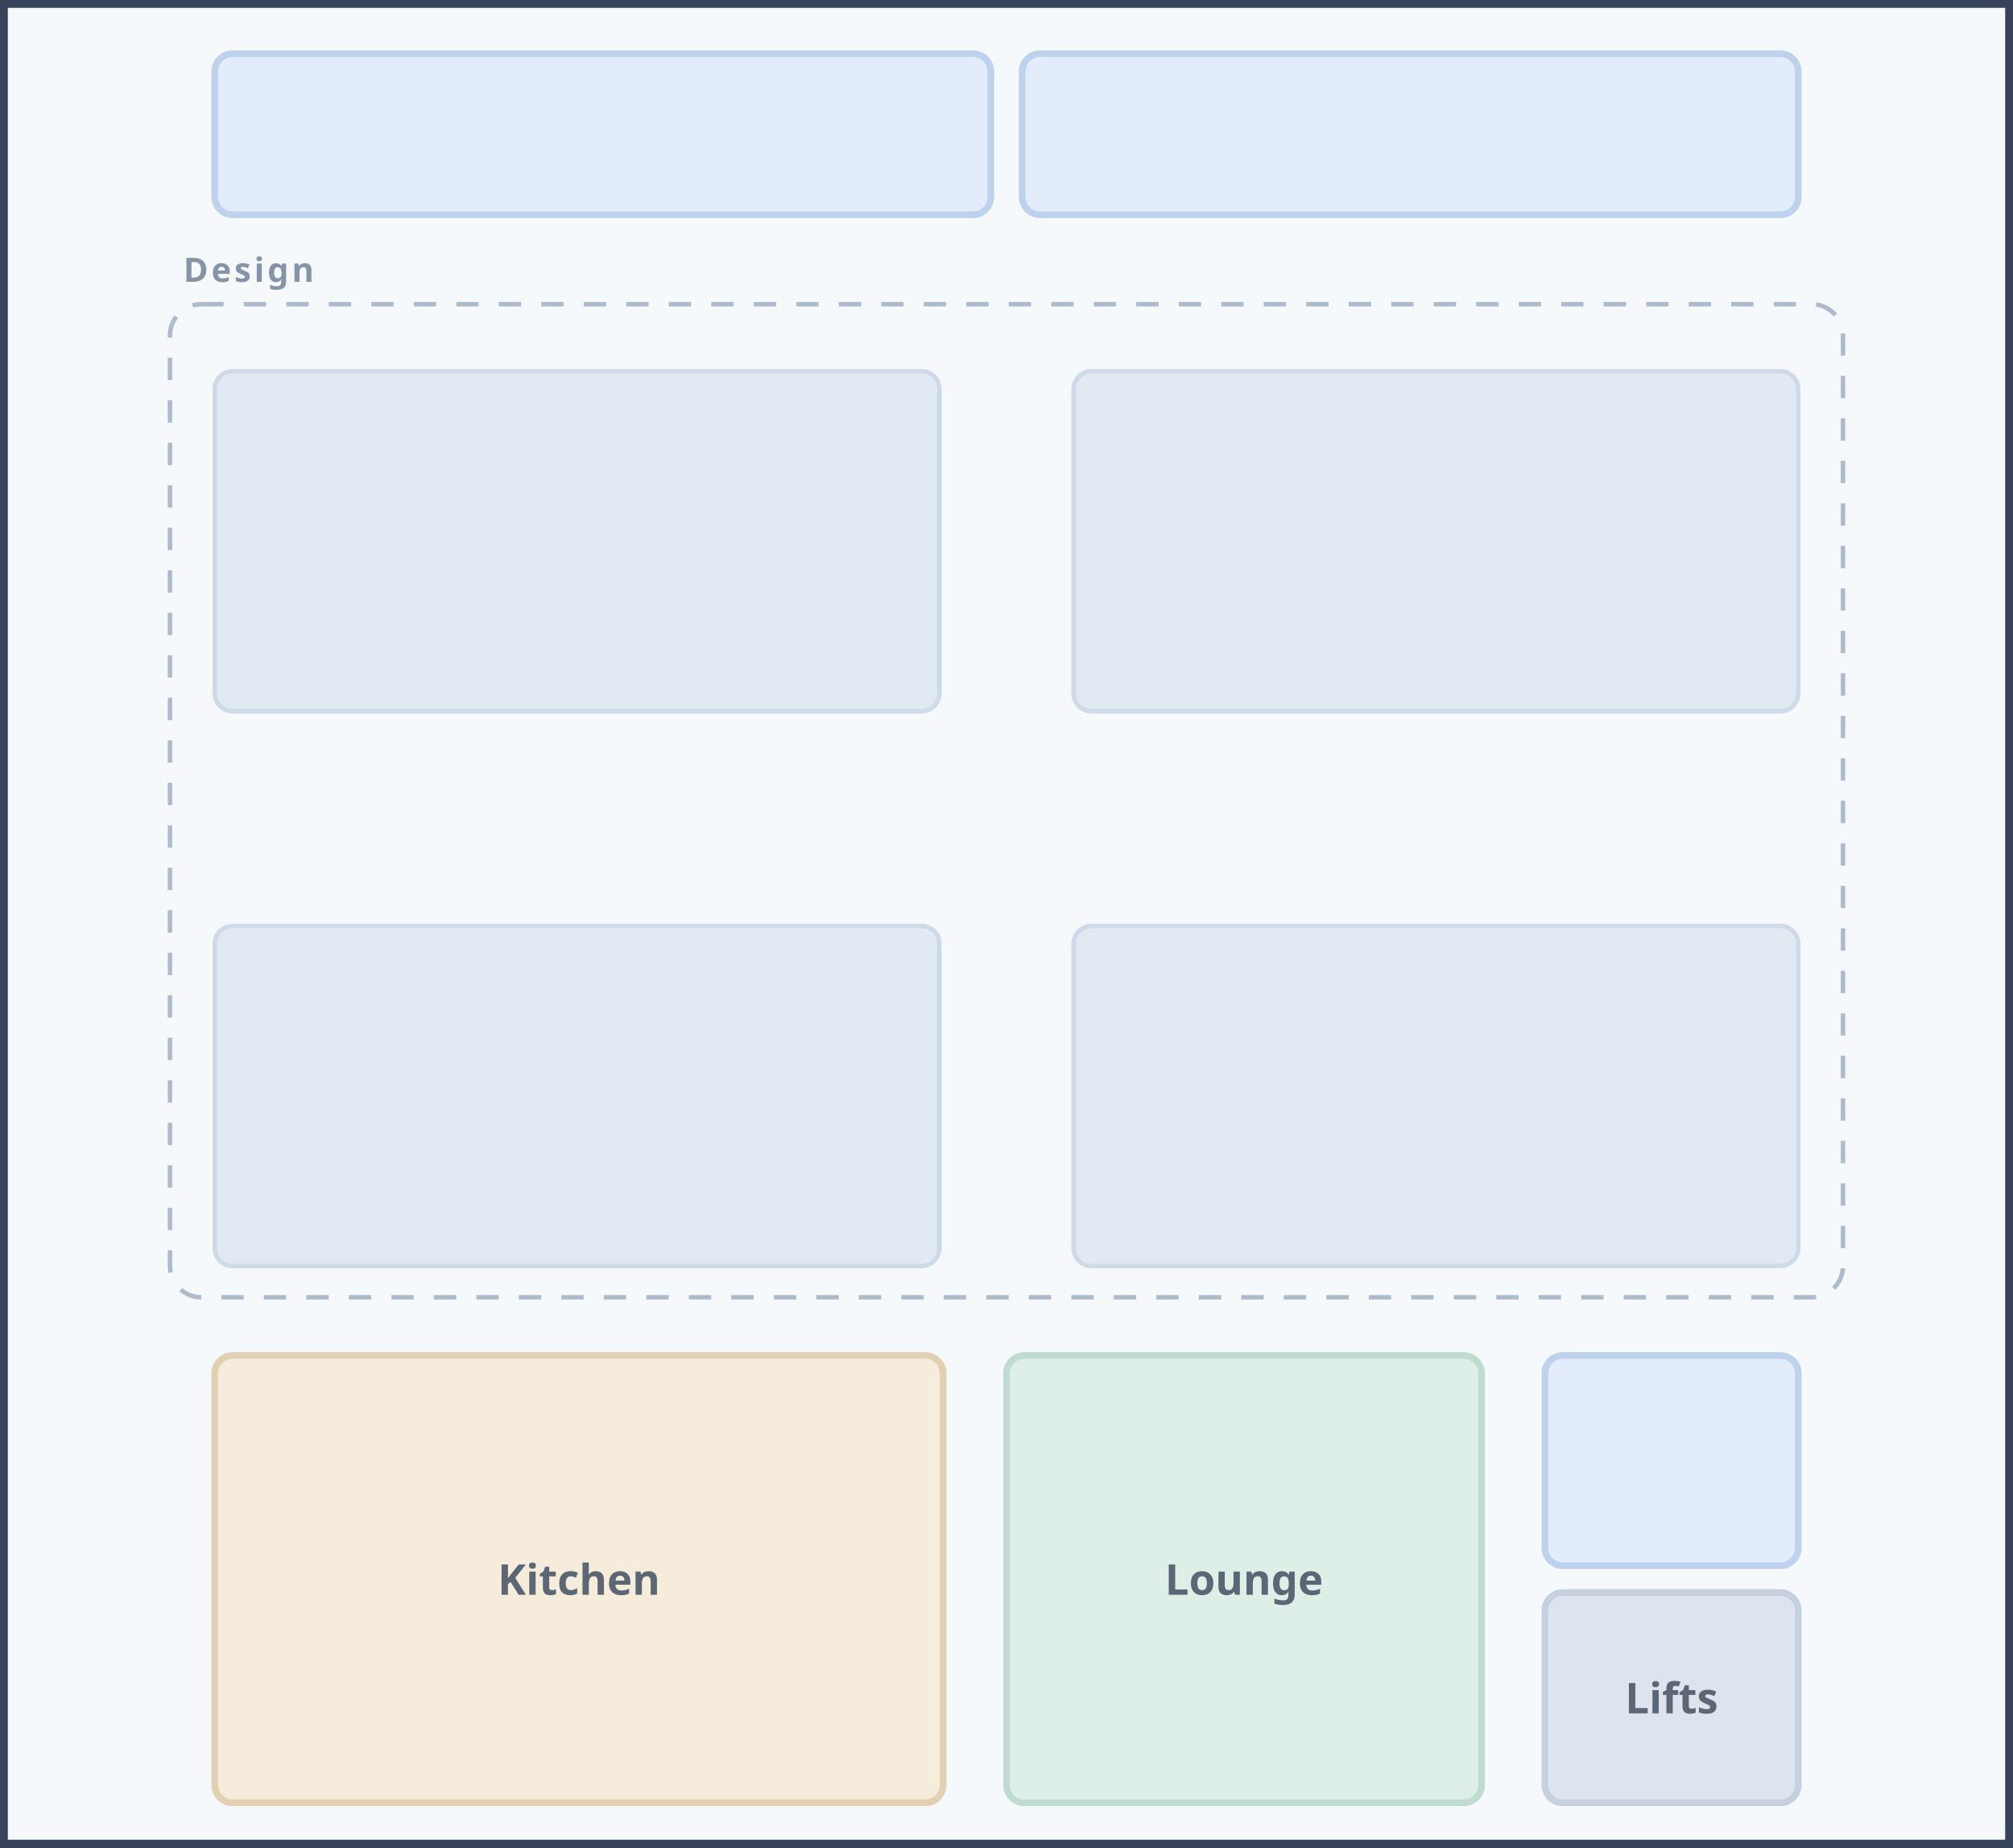
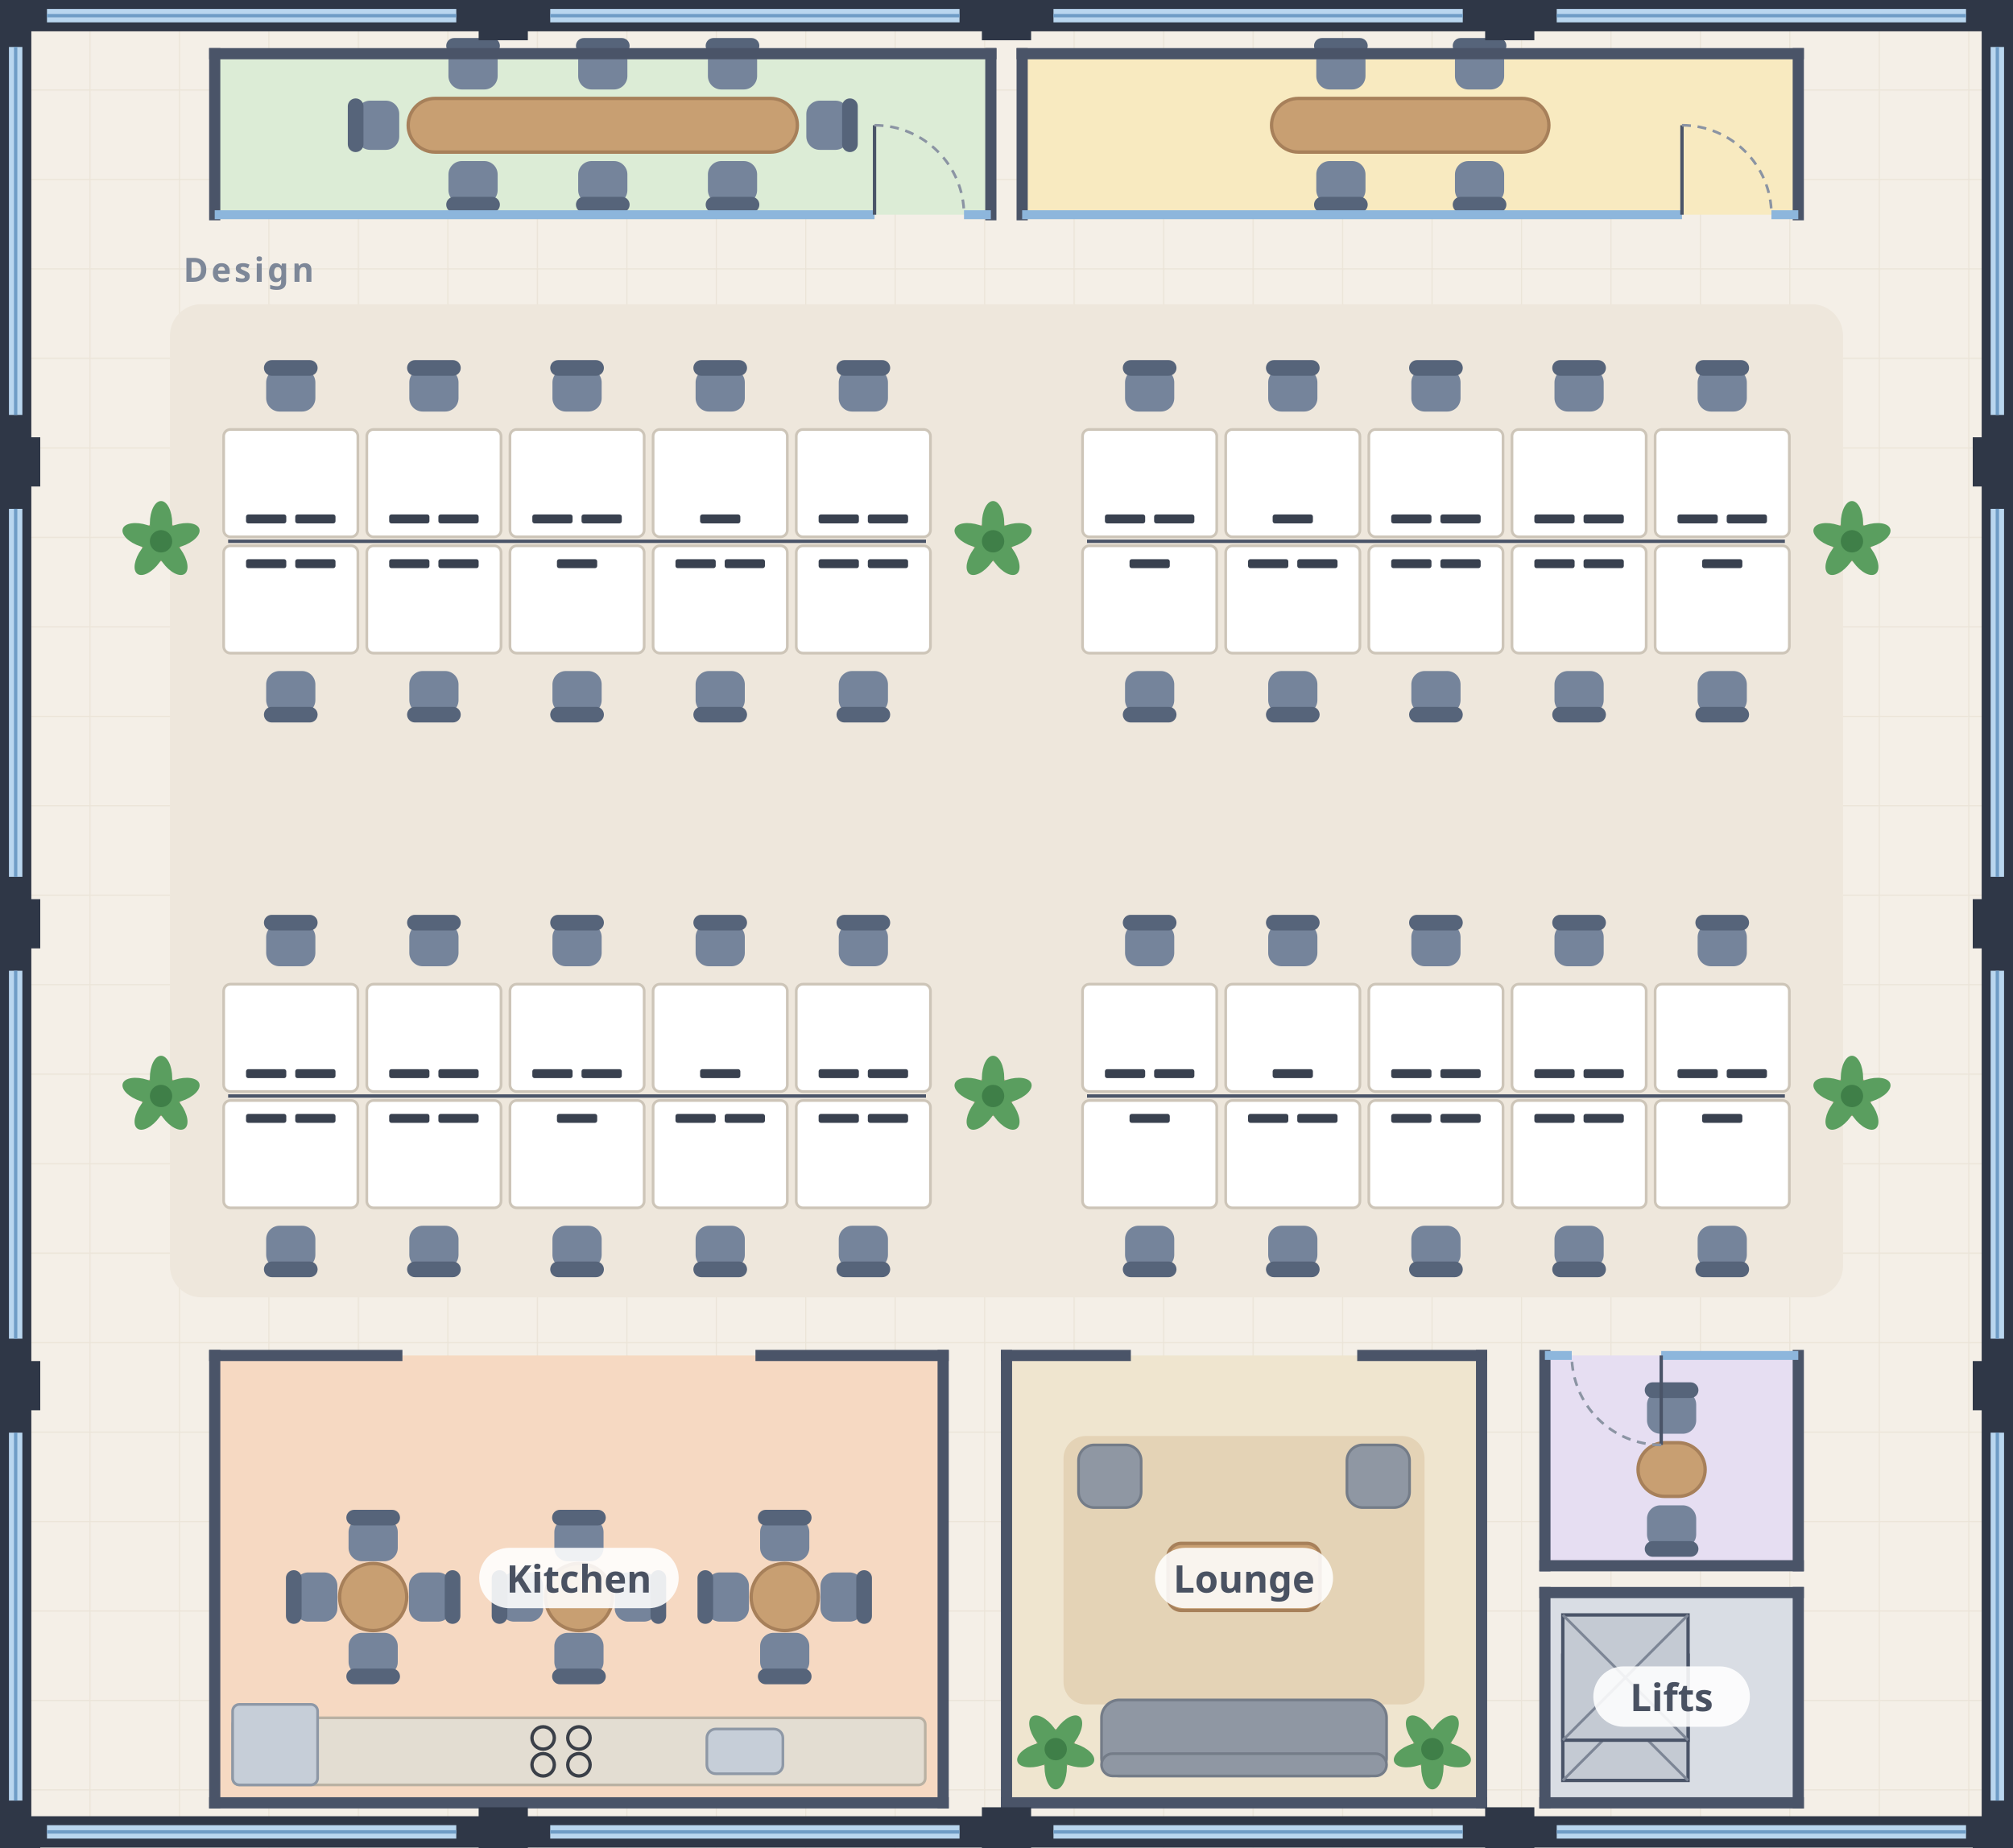
<svg xmlns="http://www.w3.org/2000/svg" viewBox="0 0 900 826" width="900" height="826">
  <style>
-   .slab   { fill: #f6f9fc; }
-   .void   { fill: #e2eaf4; }
-   .wall   { fill: none; stroke: #37435a; stroke-width: 7; stroke-linejoin: round; }
-   .bench  { fill: #e1e9f3; stroke: #cfdae8; stroke-width: 2; }
-   .room   { fill: #e2ecfb; stroke: #bed2ee; stroke-width: 3; }
-   .room--core  { fill: #dde4ee; stroke: #c6d0de; }
-   .room--wc    { fill: #dde4ee; stroke: #c6d0de; }
-   .room--cafe  { fill: #f6ecdb; stroke: #e2d0b3; }
-   .room--collab{ fill: #ddefe7; stroke: #bfdccf; }
-   .room--focus { fill: #e2ecfb; stroke: #bed2ee; }
-   .zone   { fill: none; stroke: #aebbcd; stroke-width: 2; stroke-dasharray: 10 9; }
-   .rlabel { fill: #5c6675; font: 600 19px system-ui, sans-serif; }
-   .zlabel { fill: #8794a8; font: 700 15px system-ui, sans-serif;
+   .slab   { fill: #f4efe7; }
+   .tiles  { fill: none; stroke: #ebe4d8; stroke-width: 1; }
+   .carpet { fill: #eee7dc; }
+   .void   { fill: #dfe6ee; }
+   .rail   { fill: none; stroke: #9fc4e6; stroke-width: 4; }
+   .wall   { fill: none; stroke: #2f3747; stroke-width: 14; stroke-linecap: square; }
+   .glass  { fill: none; stroke: #b9d6ef; stroke-width: 6; }
+   .glass-in { fill: none; stroke: #6f9cc6; stroke-width: 1.5; }
+   .column { fill: #2f3747; }
+   .part   { fill: none; stroke: #4a5468; stroke-width: 5; stroke-linecap: square; }
+   .part-glass { fill: none; stroke: #8db6dc; stroke-width: 4; }
+   .door   { fill: none; stroke: #4a5468; stroke-width: 1.5; }
+   .swing  { fill: none; stroke: #8b94a3; stroke-width: 1.2; stroke-dasharray: 4 3; }
+   .room--meeting    { fill: #f8eac0; }
+   .room--conference { fill: #dcecd6; }
+   .room--focus      { fill: #e6def2; }
+   .room--cafe       { fill: #f6d9c2; }
+   .room--collab     { fill: #efe5cf; }
+   .room--core       { fill: #d9dde4; }
+   .room--wc         { fill: #d5e6f4; }
+   .desktop  { fill: #ffffff; stroke: #cdc5b8; stroke-width: 1.2; }
+   .screen   { fill: #c9c1b3; }
+   .monitor  { fill: #39414f; }
+   .chair    { fill: #75849b; }
+   .chair-back { fill: #56647a; }
+   .table    { fill: #c89f72; stroke: #a7805a; stroke-width: 1.5; }
+   .counter  { fill: #e3ddd2; stroke: #b9b1a3; stroke-width: 1.2; }
+   .appliance{ fill: #c6ced8; stroke: #8e98a6; stroke-width: 1.2; }
+   .hob      { fill: none; stroke: #3a3f48; stroke-width: 1.5; }
+   .sofa     { fill: #8f97a3; stroke: #747c88; stroke-width: 1.2; }
+   .rug      { fill: #e4d3b6; }
+   .lift     { fill: #c4cad3; stroke: #4a5468; stroke-width: 1.5; }
+   .lift-x   { fill: none; stroke: #7d8696; stroke-width: 1.2; }
+   .tread    { fill: none; stroke: #9aa3b1; stroke-width: 1.2; }
+   .fixture  { fill: #ffffff; stroke: #8e98a6; stroke-width: 1.2; }
+   .stall    { fill: none; stroke: #8e98a6; stroke-width: 2; }
+   .leaf     { fill: #5a9e5f; }
+   .leaf-dk  { fill: #3f7f48; }
+   .pot      { fill: #bca88d; }
+   .pill     { fill: #ffffff; fill-opacity: 0.88; }
+   .rlabel { fill: #4a5262; font: 600 17px system-ui, sans-serif; }
+   .zlabel { fill: #7d8798; font: 700 15px system-ui, sans-serif;
            letter-spacing: 1.4px; text-transform: uppercase; }

  @media (prefers-color-scheme: dark) {
-     .slab   { fill: #141a26; }
-     .void   { fill: #0a0e17; }
-     .wall   { stroke: #6d7b92; }
-     .bench  { fill: #1e2533; stroke: #29313f; }
-     .room   { fill: #1d2738; stroke: #2e3b52; }
-     .room--core  { fill: #191f2b; stroke: #29313f; }
-     .room--wc    { fill: #191f2b; stroke: #29313f; }
-     .room--cafe  { fill: #2a2318; stroke: #3d3323; }
-     .room--collab{ fill: #14251f; stroke: #20372c; }
-     .room--focus { fill: #1d2738; stroke: #2e3b52; }
-     .zone   { stroke: #3a465a; }
-     .rlabel { fill: #97a3b6; }
+     .slab   { fill: #151b26; }
+     .tiles  { stroke: #1b2230; }
+     .carpet { fill: #19202c; }
+     .void   { fill: #0a0e16; }
+     .rail   { stroke: #34587a; }
+     .wall   { stroke: #8492a8; }
+     .glass  { stroke: #2c4a66; }
+     .glass-in { stroke: #4f7aa3; }
+     .column { fill: #8492a8; }
+     .part   { stroke: #5d6a80; }
+     .part-glass { stroke: #3d6488; }
+     .door   { stroke: #6d7a90; }
+     .swing  { stroke: #4b5568; }
+     .room--meeting    { fill: #2c2717; }
+     .room--conference { fill: #18271a; }
+     .room--focus      { fill: #231f30; }
+     .room--cafe       { fill: #2e2119; }
+     .room--collab     { fill: #262217; }
+     .room--core       { fill: #1c212b; }
+     .room--wc         { fill: #172433; }
+     .desktop  { fill: #2a3242; stroke: #384256; }
+     .screen   { fill: #3a4354; }
+     .monitor  { fill: #0c1018; }
+     .chair    { fill: #4a5568; }
+     .chair-back { fill: #3a4455; }
+     .table    { fill: #5c4630; stroke: #6f5639; }
+     .counter  { fill: #2b3240; stroke: #3c4558; }
+     .appliance{ fill: #2f3746; stroke: #4b5568; }
+     .hob      { stroke: #8a94a6; }
+     .sofa     { fill: #3c4454; stroke: #4b5466; }
+     .rug      { fill: #2e2a22; }
+     .lift     { fill: #262c38; stroke: #5d6a80; }
+     .lift-x   { stroke: #4b5568; }
+     .tread    { stroke: #3c4558; }
+     .fixture  { fill: #2a3242; stroke: #4b5568; }
+     .stall    { stroke: #4b5568; }
+     .leaf     { fill: #3c7343; }
+     .leaf-dk  { fill: #2c5a33; }
+     .pot      { fill: #5b4f40; }
+     .pill     { fill: #151b26; }
+     .rlabel { fill: #a3aec0; }
    .zlabel { fill: #6b7890; }
  }
</style>
+   <defs>
+     <g id="chair">
+       <rect class="chair" x="-11" y="-9" width="22" height="19" rx="6" />
+       <rect class="chair-back" x="-12" y="-13" width="24" height="7" rx="3.5" />
+     </g>
+     <g id="plant">
+       <circle class="pot" r="9" />
+       <ellipse class="leaf" cx="0" cy="-8" rx="5" ry="10" />
+       <ellipse class="leaf" cx="0" cy="-8" rx="5" ry="10" transform="rotate(72)" />
+       <ellipse class="leaf" cx="0" cy="-8" rx="5" ry="10" transform="rotate(144)" />
+       <ellipse class="leaf" cx="0" cy="-8" rx="5" ry="10" transform="rotate(216)" />
+       <ellipse class="leaf" cx="0" cy="-8" rx="5" ry="10" transform="rotate(288)" />
+       <circle class="leaf-dk" r="5" />
+     </g>
+     <pattern id="tiles" width="40" height="40" patternUnits="userSpaceOnUse">
+       <path class="tiles" d="M40 0H0V40" />
+     </pattern>
+   </defs>
  <g class="plate">
    <rect class="slab" x="0" y="0" width="900" height="826" />
-   </g>
-   <g class="zones">
-     <rect class="zone" x="76" y="136" width="748" height="444" rx="14" />
+     <rect fill="url(#tiles)" x="0" y="0" width="900" height="826" />
+     <rect class="carpet" x="76" y="136" width="748" height="444" rx="14" />
+   </g>
+   <g class="rooms">
+     <g transform="translate(269.5 60) translate(-173.5 -36)">
+       <rect class="room--conference" x="0" y="0" width="347" height="72" />
+       <rect class="table" x="86.5" y="20" width="174" height="24" rx="12" />
+       <use href="#chair" transform="translate(115.5 6)" />
+       <use href="#chair" transform="translate(115.5 58) rotate(180)" />
+       <use href="#chair" transform="translate(173.5 6)" />
+       <use href="#chair" transform="translate(173.5 58) rotate(180)" />
+       <use href="#chair" transform="translate(231.5 6)" />
+       <use href="#chair" transform="translate(231.5 58) rotate(180)" />
+       <use href="#chair" transform="translate(72.5 32) rotate(-90)" />
+       <use href="#chair" transform="translate(274.5 32) rotate(90)" />
+       <path class="part" d="M0 0L347 0" />
+       <path class="part" d="M0 0L0 72" />
+       <path class="part" d="M347 0L347 72" />
+       <path class="part-glass" d="M0 72L295 72" />
+       <path class="part-glass" d="M335 72L347 72" />
+       <path class="door" d="M295 72L295 32" />
+       <path class="swing" d="M295 32A40 40 0 0 1 335 72" />
+     </g>
+     <g transform="translate(630.5 60) translate(-173.5 -36)">
+       <rect class="room--meeting" x="0" y="0" width="347" height="72" />
+       <rect class="table" x="111.5" y="20" width="124" height="24" rx="12" />
+       <use href="#chair" transform="translate(142.5 6)" />
+       <use href="#chair" transform="translate(142.5 58) rotate(180)" />
+       <use href="#chair" transform="translate(204.5 6)" />
+       <use href="#chair" transform="translate(204.5 58) rotate(180)" />
+       <path class="part" d="M0 0L347 0" />
+       <path class="part" d="M0 0L0 72" />
+       <path class="part" d="M347 0L347 72" />
+       <path class="part-glass" d="M0 72L295 72" />
+       <path class="part-glass" d="M335 72L347 72" />
+       <path class="door" d="M295 72L295 32" />
+       <path class="swing" d="M295 32A40 40 0 0 1 335 72" />
+     </g>
+     <g transform="translate(258.84 706) rotate(180) translate(-162.84 -100)">
+       <rect class="room--cafe" x="0" y="0" width="325.68" height="200" />
+       <rect class="counter" x="8" y="8" width="309.68" height="30" rx="3" />
+       <rect class="appliance" x="71.65" y="13" width="34" height="20" rx="4" />
+       <circle class="hob" cx="162.84" cy="17" r="5" />
+       <circle class="hob" cx="178.84" cy="17" r="5" />
+       <circle class="hob" cx="162.84" cy="29" r="5" />
+       <circle class="hob" cx="178.84" cy="29" r="5" />
+       <rect class="appliance" x="279.68" y="8" width="38" height="36" rx="3" />
+       <circle class="table" cx="70.84" cy="92" r="15" />
+       <use href="#chair" transform="translate(70.84 66)" />
+       <use href="#chair" transform="translate(70.84 118) rotate(180)" />
+       <use href="#chair" transform="translate(44.84 92) rotate(-90)" />
+       <use href="#chair" transform="translate(96.84 92) rotate(90)" />
+       <circle class="table" cx="162.84" cy="92" r="15" />
+       <use href="#chair" transform="translate(162.84 66)" />
+       <use href="#chair" transform="translate(162.84 118) rotate(180)" />
+       <use href="#chair" transform="translate(136.84 92) rotate(-90)" />
+       <use href="#chair" transform="translate(188.84 92) rotate(90)" />
+       <circle class="table" cx="254.84" cy="92" r="15" />
+       <use href="#chair" transform="translate(254.84 66)" />
+       <use href="#chair" transform="translate(254.84 118) rotate(180)" />
+       <use href="#chair" transform="translate(228.84 92) rotate(-90)" />
+       <use href="#chair" transform="translate(280.84 92) rotate(90)" />
+       <path class="part" d="M0 0L325.68 0" />
+       <path class="part" d="M0 0L0 200" />
+       <path class="part" d="M325.68 0L325.68 200" />
+       <path class="part" d="M0 200L81.42 200" />
+       <path class="part" d="M244.26 200L325.68 200" />
+     </g>
+     <g transform="translate(556.2 706) rotate(180) translate(-106.2 -100)">
+       <rect class="room--collab" x="0" y="0" width="212.4" height="200" />
+       <rect class="rug" x="25.49" y="44" width="161.42" height="120" rx="10" />
+       <rect class="sofa" x="42.48" y="12" width="127.44" height="34" rx="8" />
+       <rect class="sofa" x="42.48" y="12" width="127.44" height="10" rx="5" />
+       <rect class="table" x="72.2" y="86" width="68" height="30" rx="6" />
+       <rect class="sofa" x="32.2" y="132" width="28" height="28" rx="7" />
+       <rect class="sofa" x="152.2" y="132" width="28" height="28" rx="7" />
+       <use href="#plant" transform="translate(22 24)" />
+       <use href="#plant" transform="translate(190.4 24)" />
+       <path class="part" d="M0 0L212.4 0" />
+       <path class="part" d="M0 0L0 200" />
+       <path class="part" d="M212.4 0L212.4 200" />
+       <path class="part" d="M0 200L53.1 200" />
+       <path class="part" d="M159.3 200L212.4 200" />
+     </g>
+     <g transform="translate(747.36 653) rotate(180) translate(-56.64 -47)">
+       <rect class="room--focus" x="0" y="0" width="113.28" height="94" />
+       <rect class="table" x="41.64" y="31" width="30" height="24" rx="12" />
+       <use href="#chair" transform="translate(56.64 17)" />
+       <use href="#chair" transform="translate(56.64 69) rotate(180)" />
+       <path class="part" d="M0 0L113.28 0" />
+       <path class="part" d="M0 0L0 94" />
+       <path class="part" d="M113.28 0L113.28 94" />
+       <path class="part-glass" d="M0 94L61.28 94" />
+       <path class="part-glass" d="M101.28 94L113.28 94" />
+       <path class="door" d="M61.28 94L61.28 54" />
+       <path class="swing" d="M61.28 54A40 40 0 0 1 101.28 94" />
+     </g>
+     <g transform="translate(747.36 759) rotate(-90) translate(-47 -56.64)">
+       <rect class="room--core" x="0" y="0" width="94" height="113.28" />
+       <rect class="lift" x="10" y="8" width="56" height="56" />
+       <path class="lift-x" d="M10 8L66 64M66 8L10 64" />
+       <rect class="lift" x="28" y="8" width="56" height="56" />
+       <path class="lift-x" d="M28 8L84 64M84 8L28 64" />
+       <path class="part" d="M0 0L94 0" />
+       <path class="part" d="M0 0L0 113.28" />
+       <path class="part" d="M94 0L94 113.28" />
+       <path class="part" d="M0 113.28L94 113.28" />
+     </g>
+   </g>
+   <g class="benches">
+     <path class="door" d="M102 242L414 242" />
+     <path class="door" d="M486 242L798 242" />
+     <path class="door" d="M102 490L414 490" />
+     <path class="door" d="M486 490L798 490" />
+     <rect class="desktop" x="100" y="192" width="60" height="48" rx="3" />
+     <rect class="monitor" x="110" y="230" width="18" height="4" rx="1" />
+     <rect class="monitor" x="132" y="230" width="18" height="4" rx="1" />
+     <use href="#chair" transform="translate(130 174)" />
+     <rect class="desktop" x="164" y="192" width="60" height="48" rx="3" />
+     <rect class="monitor" x="174" y="230" width="18" height="4" rx="1" />
+     <rect class="monitor" x="196" y="230" width="18" height="4" rx="1" />
+     <use href="#chair" transform="translate(194 174)" />
+     <rect class="desktop" x="228" y="192" width="60" height="48" rx="3" />
+     <rect class="monitor" x="238" y="230" width="18" height="4" rx="1" />
+     <rect class="monitor" x="260" y="230" width="18" height="4" rx="1" />
+     <use href="#chair" transform="translate(258 174)" />
+     <rect class="desktop" x="292" y="192" width="60" height="48" rx="3" />
+     <rect class="monitor" x="313" y="230" width="18" height="4" rx="1" />
+     <use href="#chair" transform="translate(322 174)" />
+     <rect class="desktop" x="356" y="192" width="60" height="48" rx="3" />
+     <rect class="monitor" x="366" y="230" width="18" height="4" rx="1" />
+     <rect class="monitor" x="388" y="230" width="18" height="4" rx="1" />
+     <use href="#chair" transform="translate(386 174)" />
+     <rect class="desktop" x="100" y="244" width="60" height="48" rx="3" />
+     <rect class="monitor" x="110" y="250" width="18" height="4" rx="1" />
+     <rect class="monitor" x="132" y="250" width="18" height="4" rx="1" />
+     <use href="#chair" transform="translate(130 310) rotate(180)" />
+     <rect class="desktop" x="164" y="244" width="60" height="48" rx="3" />
+     <rect class="monitor" x="174" y="250" width="18" height="4" rx="1" />
+     <rect class="monitor" x="196" y="250" width="18" height="4" rx="1" />
+     <use href="#chair" transform="translate(194 310) rotate(180)" />
+     <rect class="desktop" x="228" y="244" width="60" height="48" rx="3" />
+     <rect class="monitor" x="249" y="250" width="18" height="4" rx="1" />
+     <use href="#chair" transform="translate(258 310) rotate(180)" />
+     <rect class="desktop" x="292" y="244" width="60" height="48" rx="3" />
+     <rect class="monitor" x="302" y="250" width="18" height="4" rx="1" />
+     <rect class="monitor" x="324" y="250" width="18" height="4" rx="1" />
+     <use href="#chair" transform="translate(322 310) rotate(180)" />
+     <rect class="desktop" x="356" y="244" width="60" height="48" rx="3" />
+     <rect class="monitor" x="366" y="250" width="18" height="4" rx="1" />
+     <rect class="monitor" x="388" y="250" width="18" height="4" rx="1" />
+     <use href="#chair" transform="translate(386 310) rotate(180)" />
+     <rect class="desktop" x="484" y="192" width="60" height="48" rx="3" />
+     <rect class="monitor" x="494" y="230" width="18" height="4" rx="1" />
+     <rect class="monitor" x="516" y="230" width="18" height="4" rx="1" />
+     <use href="#chair" transform="translate(514 174)" />
+     <rect class="desktop" x="548" y="192" width="60" height="48" rx="3" />
+     <rect class="monitor" x="569" y="230" width="18" height="4" rx="1" />
+     <use href="#chair" transform="translate(578 174)" />
+     <rect class="desktop" x="612" y="192" width="60" height="48" rx="3" />
+     <rect class="monitor" x="622" y="230" width="18" height="4" rx="1" />
+     <rect class="monitor" x="644" y="230" width="18" height="4" rx="1" />
+     <use href="#chair" transform="translate(642 174)" />
+     <rect class="desktop" x="676" y="192" width="60" height="48" rx="3" />
+     <rect class="monitor" x="686" y="230" width="18" height="4" rx="1" />
+     <rect class="monitor" x="708" y="230" width="18" height="4" rx="1" />
+     <use href="#chair" transform="translate(706 174)" />
+     <rect class="desktop" x="740" y="192" width="60" height="48" rx="3" />
+     <rect class="monitor" x="750" y="230" width="18" height="4" rx="1" />
+     <rect class="monitor" x="772" y="230" width="18" height="4" rx="1" />
+     <use href="#chair" transform="translate(770 174)" />
+     <rect class="desktop" x="484" y="244" width="60" height="48" rx="3" />
+     <rect class="monitor" x="505" y="250" width="18" height="4" rx="1" />
+     <use href="#chair" transform="translate(514 310) rotate(180)" />
+     <rect class="desktop" x="548" y="244" width="60" height="48" rx="3" />
+     <rect class="monitor" x="558" y="250" width="18" height="4" rx="1" />
+     <rect class="monitor" x="580" y="250" width="18" height="4" rx="1" />
+     <use href="#chair" transform="translate(578 310) rotate(180)" />
+     <rect class="desktop" x="612" y="244" width="60" height="48" rx="3" />
+     <rect class="monitor" x="622" y="250" width="18" height="4" rx="1" />
+     <rect class="monitor" x="644" y="250" width="18" height="4" rx="1" />
+     <use href="#chair" transform="translate(642 310) rotate(180)" />
+     <rect class="desktop" x="676" y="244" width="60" height="48" rx="3" />
+     <rect class="monitor" x="686" y="250" width="18" height="4" rx="1" />
+     <rect class="monitor" x="708" y="250" width="18" height="4" rx="1" />
+     <use href="#chair" transform="translate(706 310) rotate(180)" />
+     <rect class="desktop" x="740" y="244" width="60" height="48" rx="3" />
+     <rect class="monitor" x="761" y="250" width="18" height="4" rx="1" />
+     <use href="#chair" transform="translate(770 310) rotate(180)" />
+     <rect class="desktop" x="100" y="440" width="60" height="48" rx="3" />
+     <rect class="monitor" x="110" y="478" width="18" height="4" rx="1" />
+     <rect class="monitor" x="132" y="478" width="18" height="4" rx="1" />
+     <use href="#chair" transform="translate(130 422)" />
+     <rect class="desktop" x="164" y="440" width="60" height="48" rx="3" />
+     <rect class="monitor" x="174" y="478" width="18" height="4" rx="1" />
+     <rect class="monitor" x="196" y="478" width="18" height="4" rx="1" />
+     <use href="#chair" transform="translate(194 422)" />
+     <rect class="desktop" x="228" y="440" width="60" height="48" rx="3" />
+     <rect class="monitor" x="238" y="478" width="18" height="4" rx="1" />
+     <rect class="monitor" x="260" y="478" width="18" height="4" rx="1" />
+     <use href="#chair" transform="translate(258 422)" />
+     <rect class="desktop" x="292" y="440" width="60" height="48" rx="3" />
+     <rect class="monitor" x="313" y="478" width="18" height="4" rx="1" />
+     <use href="#chair" transform="translate(322 422)" />
+     <rect class="desktop" x="356" y="440" width="60" height="48" rx="3" />
+     <rect class="monitor" x="366" y="478" width="18" height="4" rx="1" />
+     <rect class="monitor" x="388" y="478" width="18" height="4" rx="1" />
+     <use href="#chair" transform="translate(386 422)" />
+     <rect class="desktop" x="100" y="492" width="60" height="48" rx="3" />
+     <rect class="monitor" x="110" y="498" width="18" height="4" rx="1" />
+     <rect class="monitor" x="132" y="498" width="18" height="4" rx="1" />
+     <use href="#chair" transform="translate(130 558) rotate(180)" />
+     <rect class="desktop" x="164" y="492" width="60" height="48" rx="3" />
+     <rect class="monitor" x="174" y="498" width="18" height="4" rx="1" />
+     <rect class="monitor" x="196" y="498" width="18" height="4" rx="1" />
+     <use href="#chair" transform="translate(194 558) rotate(180)" />
+     <rect class="desktop" x="228" y="492" width="60" height="48" rx="3" />
+     <rect class="monitor" x="249" y="498" width="18" height="4" rx="1" />
+     <use href="#chair" transform="translate(258 558) rotate(180)" />
+     <rect class="desktop" x="292" y="492" width="60" height="48" rx="3" />
+     <rect class="monitor" x="302" y="498" width="18" height="4" rx="1" />
+     <rect class="monitor" x="324" y="498" width="18" height="4" rx="1" />
+     <use href="#chair" transform="translate(322 558) rotate(180)" />
+     <rect class="desktop" x="356" y="492" width="60" height="48" rx="3" />
+     <rect class="monitor" x="366" y="498" width="18" height="4" rx="1" />
+     <rect class="monitor" x="388" y="498" width="18" height="4" rx="1" />
+     <use href="#chair" transform="translate(386 558) rotate(180)" />
+     <rect class="desktop" x="484" y="440" width="60" height="48" rx="3" />
+     <rect class="monitor" x="494" y="478" width="18" height="4" rx="1" />
+     <rect class="monitor" x="516" y="478" width="18" height="4" rx="1" />
+     <use href="#chair" transform="translate(514 422)" />
+     <rect class="desktop" x="548" y="440" width="60" height="48" rx="3" />
+     <rect class="monitor" x="569" y="478" width="18" height="4" rx="1" />
+     <use href="#chair" transform="translate(578 422)" />
+     <rect class="desktop" x="612" y="440" width="60" height="48" rx="3" />
+     <rect class="monitor" x="622" y="478" width="18" height="4" rx="1" />
+     <rect class="monitor" x="644" y="478" width="18" height="4" rx="1" />
+     <use href="#chair" transform="translate(642 422)" />
+     <rect class="desktop" x="676" y="440" width="60" height="48" rx="3" />
+     <rect class="monitor" x="686" y="478" width="18" height="4" rx="1" />
+     <rect class="monitor" x="708" y="478" width="18" height="4" rx="1" />
+     <use href="#chair" transform="translate(706 422)" />
+     <rect class="desktop" x="740" y="440" width="60" height="48" rx="3" />
+     <rect class="monitor" x="750" y="478" width="18" height="4" rx="1" />
+     <rect class="monitor" x="772" y="478" width="18" height="4" rx="1" />
+     <use href="#chair" transform="translate(770 422)" />
+     <rect class="desktop" x="484" y="492" width="60" height="48" rx="3" />
+     <rect class="monitor" x="505" y="498" width="18" height="4" rx="1" />
+     <use href="#chair" transform="translate(514 558) rotate(180)" />
+     <rect class="desktop" x="548" y="492" width="60" height="48" rx="3" />
+     <rect class="monitor" x="558" y="498" width="18" height="4" rx="1" />
+     <rect class="monitor" x="580" y="498" width="18" height="4" rx="1" />
+     <use href="#chair" transform="translate(578 558) rotate(180)" />
+     <rect class="desktop" x="612" y="492" width="60" height="48" rx="3" />
+     <rect class="monitor" x="622" y="498" width="18" height="4" rx="1" />
+     <rect class="monitor" x="644" y="498" width="18" height="4" rx="1" />
+     <use href="#chair" transform="translate(642 558) rotate(180)" />
+     <rect class="desktop" x="676" y="492" width="60" height="48" rx="3" />
+     <rect class="monitor" x="686" y="498" width="18" height="4" rx="1" />
+     <rect class="monitor" x="708" y="498" width="18" height="4" rx="1" />
+     <use href="#chair" transform="translate(706 558) rotate(180)" />
+     <rect class="desktop" x="740" y="492" width="60" height="48" rx="3" />
+     <rect class="monitor" x="761" y="498" width="18" height="4" rx="1" />
+     <use href="#chair" transform="translate(770 558) rotate(180)" />
+   </g>
+   <g class="plants">
+     <use href="#plant" transform="translate(72 242)" />
+     <use href="#plant" transform="translate(444 242)" />
+     <use href="#plant" transform="translate(828 242)" />
+     <use href="#plant" transform="translate(72 490)" />
+     <use href="#plant" transform="translate(444 490)" />
+     <use href="#plant" transform="translate(828 490)" />
+   </g>
+   <g class="walls">
+     <path class="wall" d="M0 7L900 7" />
+     <path class="wall" d="M0 819L900 819" />
+     <path class="wall" d="M7 0L7 826" />
+     <path class="wall" d="M893 0L893 826" />
+     <path class="glass" d="M21 7L204 7" />
+     <path class="glass-in" d="M21 7L204 7" />
+     <path class="glass" d="M246 7L429 7" />
+     <path class="glass-in" d="M246 7L429 7" />
+     <path class="glass" d="M471 7L654 7" />
+     <path class="glass-in" d="M471 7L654 7" />
+     <path class="glass" d="M696 7L879 7" />
+     <path class="glass-in" d="M696 7L879 7" />
+     <path class="glass" d="M21 819L204 819" />
+     <path class="glass-in" d="M21 819L204 819" />
+     <path class="glass" d="M246 819L429 819" />
+     <path class="glass-in" d="M246 819L429 819" />
+     <path class="glass" d="M471 819L654 819" />
+     <path class="glass-in" d="M471 819L654 819" />
+     <path class="glass" d="M696 819L879 819" />
+     <path class="glass-in" d="M696 819L879 819" />
+     <path class="glass" d="M7 21L7 185.5" />
+     <path class="glass-in" d="M7 21L7 185.5" />
+     <path class="glass" d="M7 227.5L7 392" />
+     <path class="glass-in" d="M7 227.5L7 392" />
+     <path class="glass" d="M7 434L7 598.5" />
+     <path class="glass-in" d="M7 434L7 598.5" />
+     <path class="glass" d="M7 640.5L7 805" />
+     <path class="glass-in" d="M7 640.5L7 805" />
+     <path class="glass" d="M893 21L893 185.5" />
+     <path class="glass-in" d="M893 21L893 185.5" />
+     <path class="glass" d="M893 227.5L893 392" />
+     <path class="glass-in" d="M893 227.5L893 392" />
+     <path class="glass" d="M893 434L893 598.5" />
+     <path class="glass-in" d="M893 434L893 598.5" />
+     <path class="glass" d="M893 640.5L893 805" />
+     <path class="glass-in" d="M893 640.5L893 805" />
+     <rect class="column" x="-11" y="-4" width="22" height="22" />
+     <rect class="column" x="214" y="-4" width="22" height="22" />
+     <rect class="column" x="439" y="-4" width="22" height="22" />
+     <rect class="column" x="664" y="-4" width="22" height="22" />
+     <rect class="column" x="889" y="-4" width="22" height="22" />
+     <rect class="column" x="-11" y="808" width="22" height="22" />
+     <rect class="column" x="214" y="808" width="22" height="22" />
+     <rect class="column" x="439" y="808" width="22" height="22" />
+     <rect class="column" x="664" y="808" width="22" height="22" />
+     <rect class="column" x="889" y="808" width="22" height="22" />
+     <rect class="column" x="-4" y="-11" width="22" height="22" />
+     <rect class="column" x="-4" y="195.5" width="22" height="22" />
+     <rect class="column" x="-4" y="402" width="22" height="22" />
+     <rect class="column" x="-4" y="608.5" width="22" height="22" />
+     <rect class="column" x="-4" y="815" width="22" height="22" />
+     <rect class="column" x="882" y="-11" width="22" height="22" />
+     <rect class="column" x="882" y="195.5" width="22" height="22" />
+     <rect class="column" x="882" y="402" width="22" height="22" />
+     <rect class="column" x="882" y="608.5" width="22" height="22" />
+     <rect class="column" x="882" y="815" width="22" height="22" />
+   </g>
+   <g class="labels">
    <text class="zlabel" x="82" y="126" text-anchor="start">Design</text>
-   </g>
-   <g class="rooms">
-     <rect class="room" x="96" y="24" width="347" height="72" rx="8" />
-     <rect class="room" x="457" y="24" width="347" height="72" rx="8" />
-     <rect class="room room--cafe" x="96" y="606" width="325.68" height="200" rx="8" />
-     <text class="rlabel" x="258.84" y="713" text-anchor="middle">Kitchen</text>
-     <rect class="room room--collab" x="450" y="606" width="212.4" height="200" rx="8" />
-     <text class="rlabel" x="556.2" y="713" text-anchor="middle">Lounge</text>
-     <rect class="room room--focus" x="690.72" y="606" width="113.28" height="94" rx="8" />
-     <rect class="room room--core" x="690.72" y="712" width="113.28" height="94" rx="8" />
-     <text class="rlabel" x="747.36" y="766" text-anchor="middle">Lifts</text>
-   </g>
-   <g class="benches">
-     <rect class="bench" x="96" y="166" width="324" height="152" rx="8" />
-     <rect class="bench" x="480" y="166" width="324" height="152" rx="8" />
-     <rect class="bench" x="96" y="414" width="324" height="152" rx="8" />
-     <rect class="bench" x="480" y="414" width="324" height="152" rx="8" />
-   </g>
-   <g class="walls">
-     <rect class="wall" x="0" y="0" width="900" height="826" />
+     <rect class="pill" x="214.24" y="692" width="89.2" height="27" rx="13.5" />
+     <text class="rlabel" x="258.84" y="712" text-anchor="middle">Kitchen</text>
+     <rect class="pill" x="516.4" y="692" width="79.6" height="27" rx="13.5" />
+     <text class="rlabel" x="556.2" y="712" text-anchor="middle">Lounge</text>
+     <rect class="pill" x="712.36" y="745" width="70" height="27" rx="13.5" />
+     <text class="rlabel" x="747.36" y="765" text-anchor="middle">Lifts</text>
  </g>
</svg>
